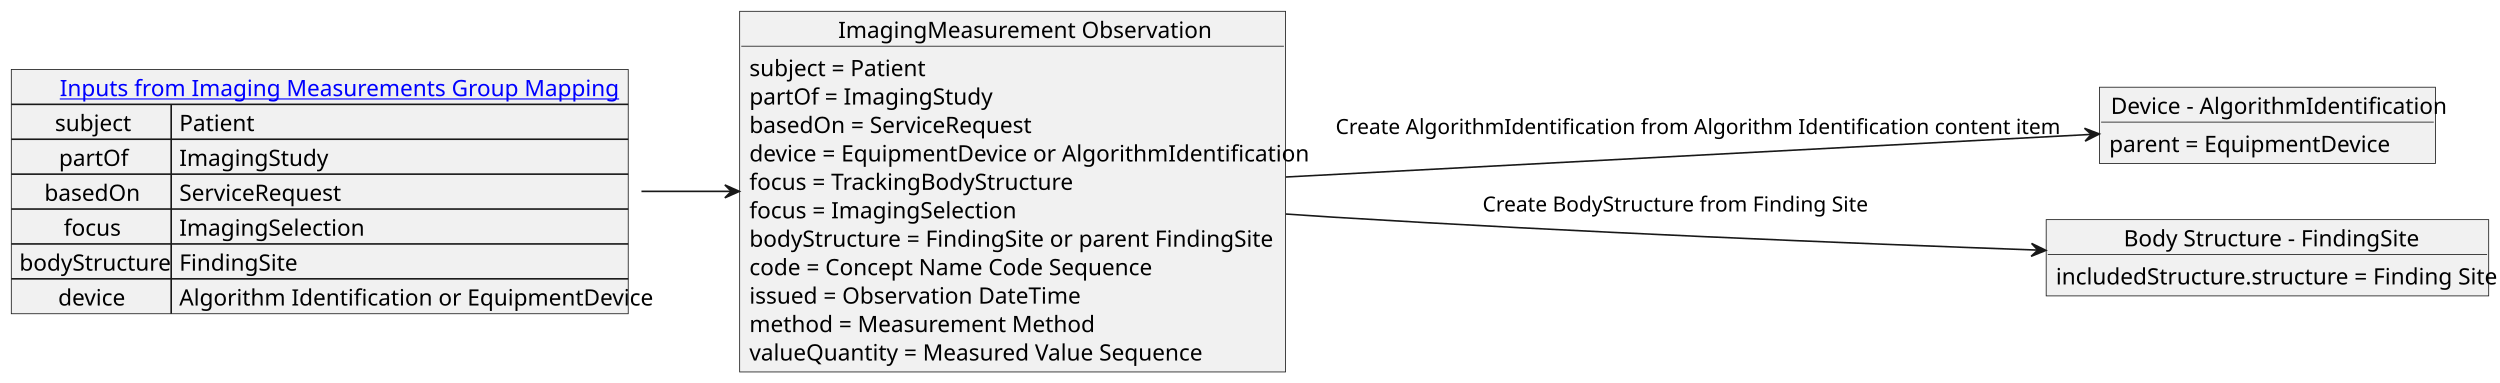
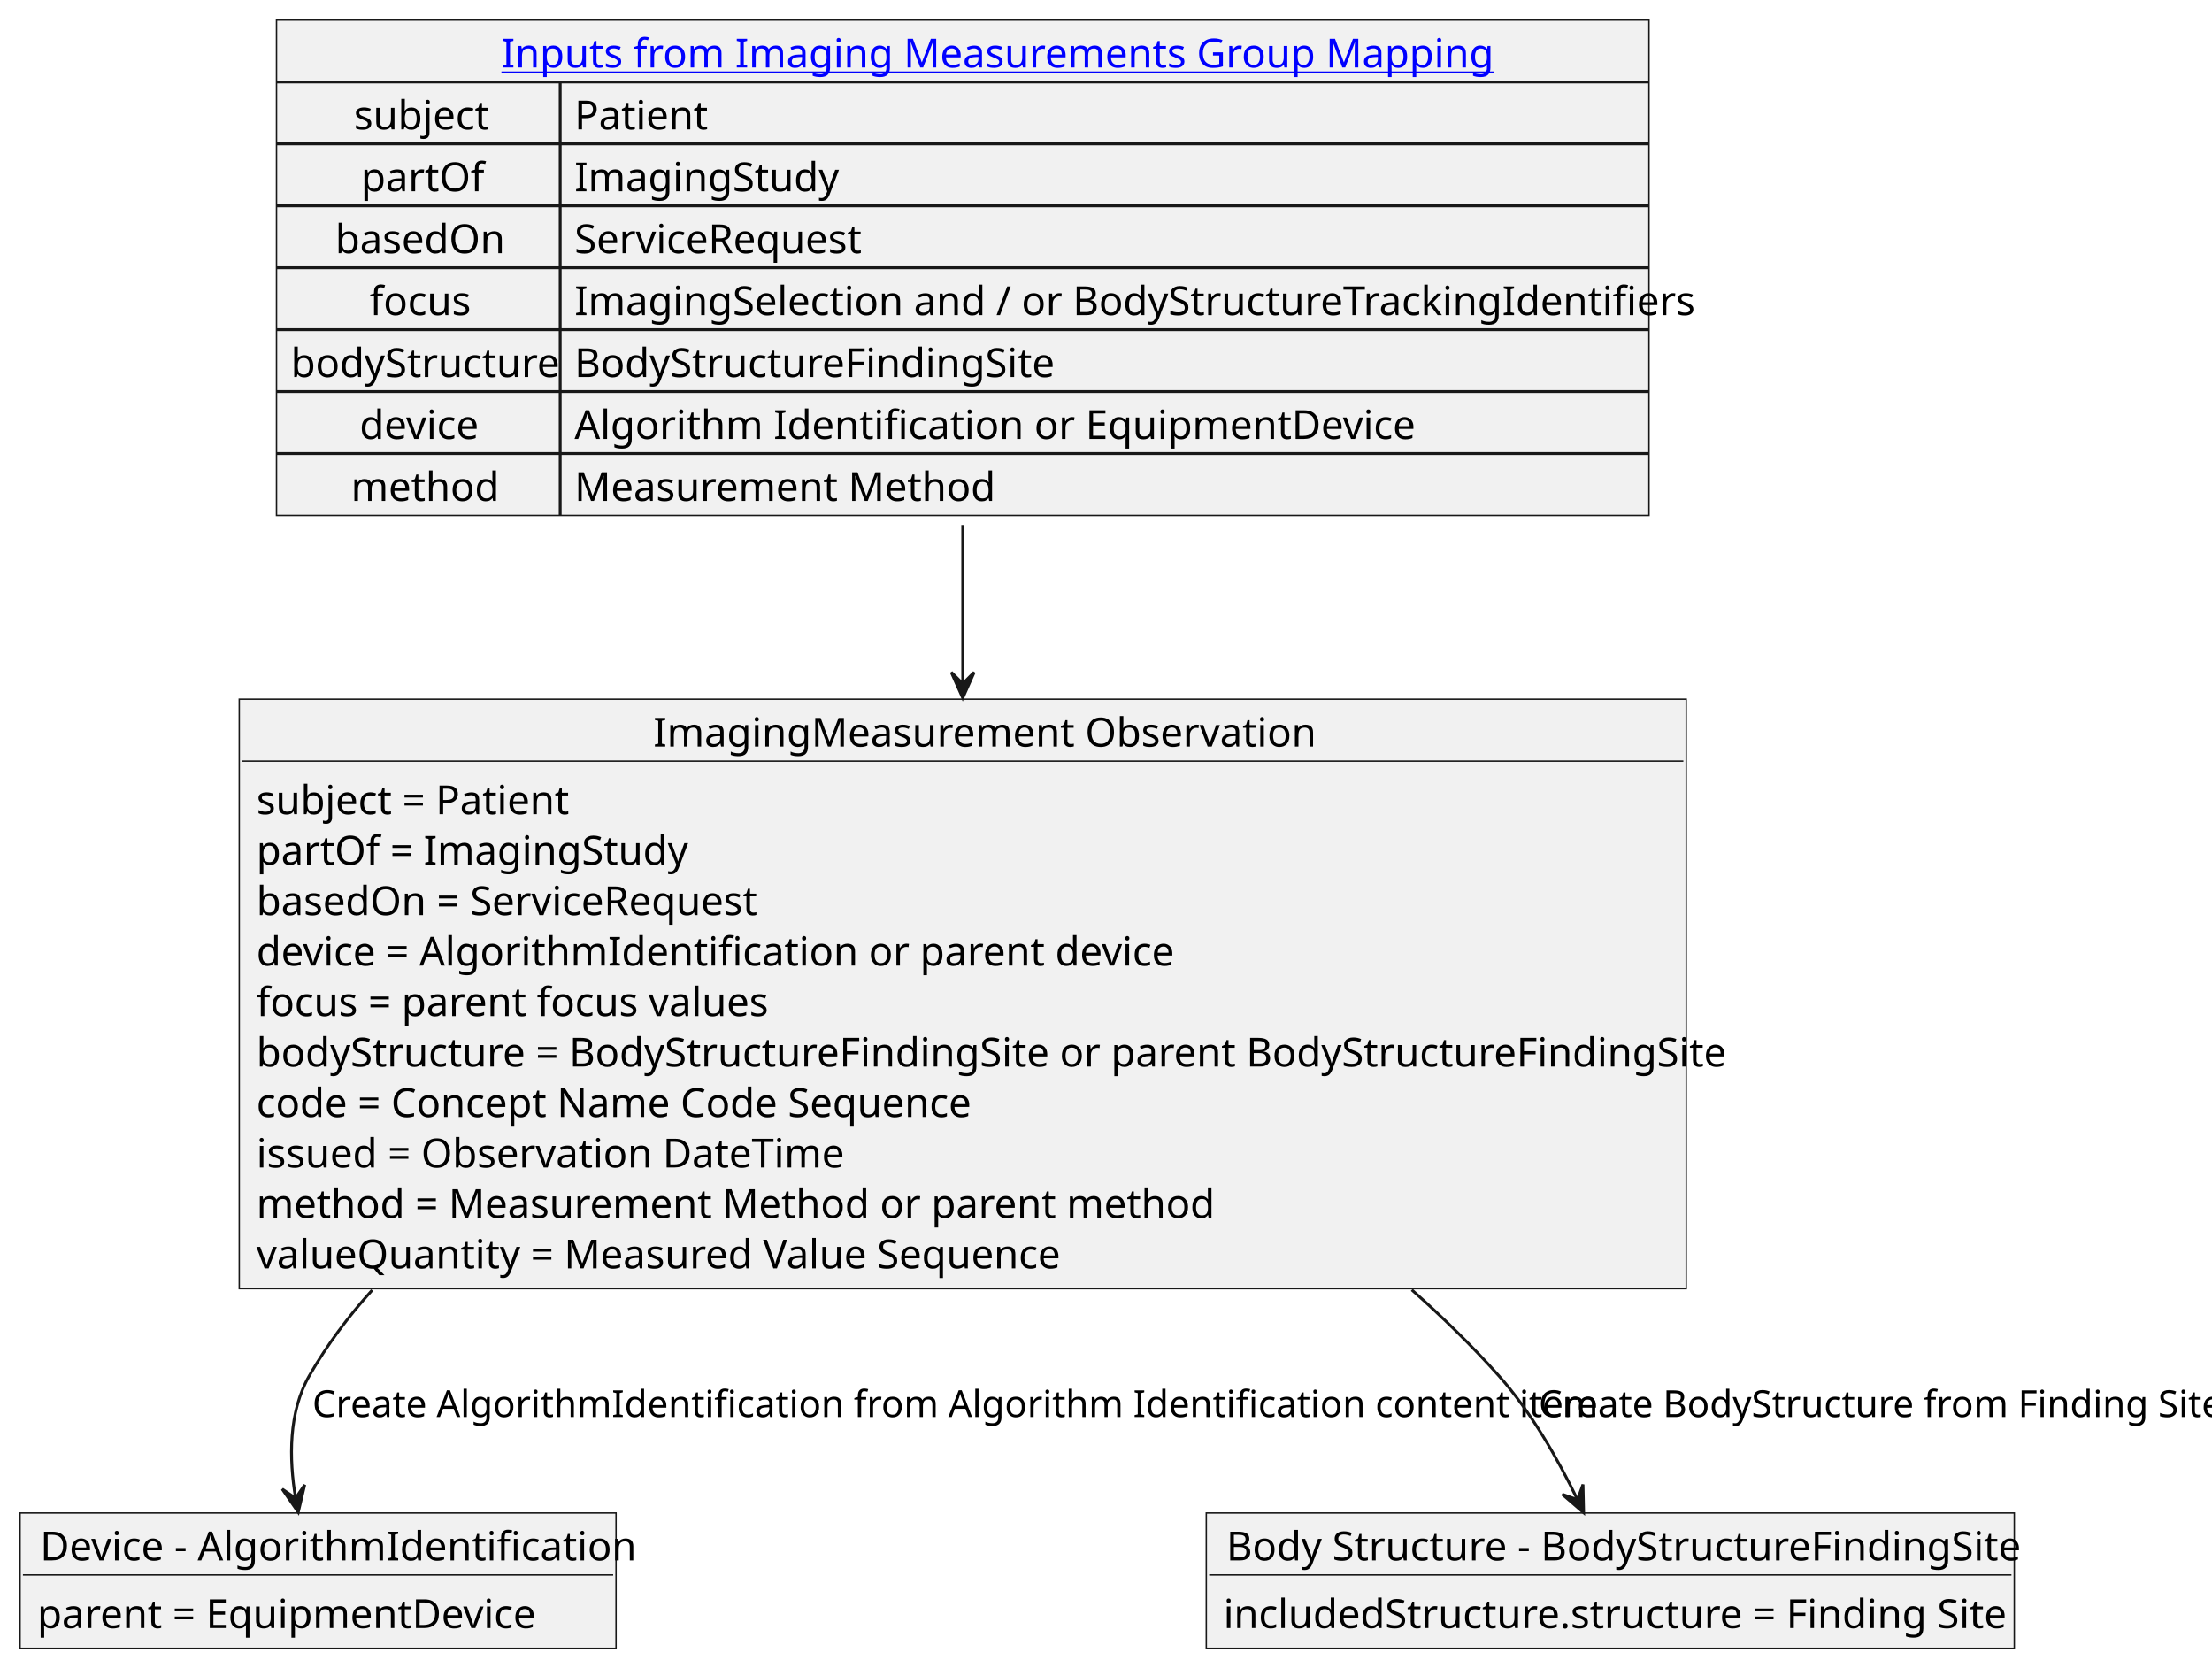
- <svg xmlns="http://www.w3.org/2000/svg" xmlns:xlink="http://www.w3.org/1999/xlink" contentStyleType="text/css" height="237px" preserveAspectRatio="none" style="width:1548px;height:237px;background:#FFFFFF;" version="1.1" viewBox="0 0 1548 237" width="1548px" zoomAndPan="magnify">
+ <svg xmlns="http://www.w3.org/2000/svg" xmlns:xlink="http://www.w3.org/1999/xlink" contentStyleType="text/css" height="582px" preserveAspectRatio="none" style="width:772px;height:582px;background:#FFFFFF;" version="1.1" viewBox="0 0 772 582" width="772px" zoomAndPan="magnify">
  <defs />
  <g>
    <g id="elem_inputs">
-       <rect fill="#F1F1F1" height="151.266" style="stroke:#181818;stroke-width:0.5;" width="382" x="7" y="43" />
+       <rect fill="#F1F1F1" height="172.875" style="stroke:#181818;stroke-width:0.5;" width="479" x="96.5" y="7" />
      <a href="mapping.html#imaging_measurement_group" target="_top" title="mapping.html#imaging_measurement_group" xlink:actuate="onRequest" xlink:href="mapping.html#imaging_measurement_group" xlink:show="new" xlink:title="mapping.html#imaging_measurement_group" xlink:type="simple">
-         <text fill="#0000FF" font-family="sans-serif" font-size="14" lengthAdjust="spacing" text-decoration="underline" textLength="322" x="37" y="59.533">Inputs from Imaging Measurements Group Mapping</text>
+         <text fill="#0000FF" font-family="sans-serif" font-size="14" lengthAdjust="spacing" text-decoration="underline" textLength="322" x="175" y="23.533">Inputs from Imaging Measurements Group Mapping</text>
      </a>
-       <line style="stroke:#181818;stroke-width:1.0;" x1="7" x2="389" y1="64.609" y2="64.609" />
-       <text fill="#000000" font-family="sans-serif" font-size="14" lengthAdjust="spacing" textLength="45" x="34" y="81.143">subject</text>
-       <text fill="#000000" font-family="sans-serif" font-size="14" lengthAdjust="spacing" textLength="44" x="111" y="81.143">Patient</text>
-       <line style="stroke:#181818;stroke-width:1.0;" x1="106" x2="106" y1="64.609" y2="86.219" />
-       <line style="stroke:#181818;stroke-width:1.0;" x1="7" x2="389" y1="86.219" y2="86.219" />
-       <text fill="#000000" font-family="sans-serif" font-size="14" lengthAdjust="spacing" textLength="40" x="36.5" y="102.752">partOf</text>
-       <text fill="#000000" font-family="sans-serif" font-size="14" lengthAdjust="spacing" textLength="85" x="111" y="102.752">ImagingStudy</text>
-       <line style="stroke:#181818;stroke-width:1.0;" x1="106" x2="106" y1="86.219" y2="107.828" />
-       <line style="stroke:#181818;stroke-width:1.0;" x1="7" x2="389" y1="107.828" y2="107.828" />
-       <text fill="#000000" font-family="sans-serif" font-size="14" lengthAdjust="spacing" textLength="58" x="27.5" y="124.361">basedOn</text>
-       <text fill="#000000" font-family="sans-serif" font-size="14" lengthAdjust="spacing" textLength="100" x="111" y="124.361">ServiceRequest</text>
-       <line style="stroke:#181818;stroke-width:1.0;" x1="106" x2="106" y1="107.828" y2="129.438" />
-       <line style="stroke:#181818;stroke-width:1.0;" x1="7" x2="389" y1="129.438" y2="129.438" />
-       <text fill="#000000" font-family="sans-serif" font-size="14" lengthAdjust="spacing" textLength="34" x="39.5" y="145.971">focus</text>
-       <text fill="#000000" font-family="sans-serif" font-size="14" lengthAdjust="spacing" textLength="107" x="111" y="145.971">ImagingSelection</text>
-       <line style="stroke:#181818;stroke-width:1.0;" x1="106" x2="106" y1="129.438" y2="151.047" />
-       <line style="stroke:#181818;stroke-width:1.0;" x1="7" x2="389" y1="151.047" y2="151.047" />
-       <text fill="#000000" font-family="sans-serif" font-size="14" lengthAdjust="spacing" textLength="89" x="12" y="167.58">bodyStructure</text>
-       <text fill="#000000" font-family="sans-serif" font-size="14" lengthAdjust="spacing" textLength="71" x="111" y="167.58">FindingSite</text>
-       <line style="stroke:#181818;stroke-width:1.0;" x1="106" x2="106" y1="151.047" y2="172.656" />
-       <line style="stroke:#181818;stroke-width:1.0;" x1="7" x2="389" y1="172.656" y2="172.656" />
-       <text fill="#000000" font-family="sans-serif" font-size="14" lengthAdjust="spacing" textLength="41" x="36" y="189.19">device</text>
-       <text fill="#000000" font-family="sans-serif" font-size="14" lengthAdjust="spacing" textLength="273" x="111" y="189.19">Algorithm Identification or EquipmentDevice</text>
-       <line style="stroke:#181818;stroke-width:1.0;" x1="106" x2="106" y1="172.656" y2="194.266" />
+       <line style="stroke:#181818;stroke-width:1.0;" x1="96.5" x2="575.5" y1="28.609" y2="28.609" />
+       <text fill="#000000" font-family="sans-serif" font-size="14" lengthAdjust="spacing" textLength="45" x="123.5" y="45.143">subject</text>
+       <text fill="#000000" font-family="sans-serif" font-size="14" lengthAdjust="spacing" textLength="44" x="200.5" y="45.143">Patient</text>
+       <line style="stroke:#181818;stroke-width:1.0;" x1="195.5" x2="195.5" y1="28.609" y2="50.219" />
+       <line style="stroke:#181818;stroke-width:1.0;" x1="96.5" x2="575.5" y1="50.219" y2="50.219" />
+       <text fill="#000000" font-family="sans-serif" font-size="14" lengthAdjust="spacing" textLength="40" x="126" y="66.752">partOf</text>
+       <text fill="#000000" font-family="sans-serif" font-size="14" lengthAdjust="spacing" textLength="85" x="200.5" y="66.752">ImagingStudy</text>
+       <line style="stroke:#181818;stroke-width:1.0;" x1="195.5" x2="195.5" y1="50.219" y2="71.828" />
+       <line style="stroke:#181818;stroke-width:1.0;" x1="96.5" x2="575.5" y1="71.828" y2="71.828" />
+       <text fill="#000000" font-family="sans-serif" font-size="14" lengthAdjust="spacing" textLength="58" x="117" y="88.361">basedOn</text>
+       <text fill="#000000" font-family="sans-serif" font-size="14" lengthAdjust="spacing" textLength="100" x="200.5" y="88.361">ServiceRequest</text>
+       <line style="stroke:#181818;stroke-width:1.0;" x1="195.5" x2="195.5" y1="71.828" y2="93.438" />
+       <line style="stroke:#181818;stroke-width:1.0;" x1="96.5" x2="575.5" y1="93.438" y2="93.438" />
+       <text fill="#000000" font-family="sans-serif" font-size="14" lengthAdjust="spacing" textLength="34" x="129" y="109.971">focus</text>
+       <text fill="#000000" font-family="sans-serif" font-size="14" lengthAdjust="spacing" textLength="370" x="200.5" y="109.971">ImagingSelection and / or BodyStructureTrackingIdentifiers</text>
+       <line style="stroke:#181818;stroke-width:1.0;" x1="195.5" x2="195.5" y1="93.438" y2="115.047" />
+       <line style="stroke:#181818;stroke-width:1.0;" x1="96.5" x2="575.5" y1="115.047" y2="115.047" />
+       <text fill="#000000" font-family="sans-serif" font-size="14" lengthAdjust="spacing" textLength="89" x="101.5" y="131.58">bodyStructure</text>
+       <text fill="#000000" font-family="sans-serif" font-size="14" lengthAdjust="spacing" textLength="161" x="200.5" y="131.58">BodyStructureFindingSite</text>
+       <line style="stroke:#181818;stroke-width:1.0;" x1="195.5" x2="195.5" y1="115.047" y2="136.656" />
+       <line style="stroke:#181818;stroke-width:1.0;" x1="96.5" x2="575.5" y1="136.656" y2="136.656" />
+       <text fill="#000000" font-family="sans-serif" font-size="14" lengthAdjust="spacing" textLength="41" x="125.5" y="153.19">device</text>
+       <text fill="#000000" font-family="sans-serif" font-size="14" lengthAdjust="spacing" textLength="273" x="200.5" y="153.19">Algorithm Identification or EquipmentDevice</text>
+       <line style="stroke:#181818;stroke-width:1.0;" x1="195.5" x2="195.5" y1="136.656" y2="158.266" />
+       <line style="stroke:#181818;stroke-width:1.0;" x1="96.5" x2="575.5" y1="158.266" y2="158.266" />
+       <text fill="#000000" font-family="sans-serif" font-size="14" lengthAdjust="spacing" textLength="47" x="122.5" y="174.799">method</text>
+       <text fill="#000000" font-family="sans-serif" font-size="14" lengthAdjust="spacing" textLength="137" x="200.5" y="174.799">Measurement Method</text>
+       <line style="stroke:#181818;stroke-width:1.0;" x1="195.5" x2="195.5" y1="158.266" y2="179.875" />
    </g>
    <g id="elem_AlgorithmIdentification">
-       <rect fill="#F1F1F1" height="47.219" style="stroke:#181818;stroke-width:0.5;" width="208" x="1300" y="54" />
-       <text fill="#000000" font-family="sans-serif" font-size="14" lengthAdjust="spacing" textLength="194" x="1307" y="70.533">Device - AlgorithmIdentification</text>
-       <line style="stroke:#181818;stroke-width:0.5;" x1="1301" x2="1507" y1="75.609" y2="75.609" />
-       <text fill="#000000" font-family="sans-serif" font-size="14" lengthAdjust="spacing" textLength="167" x="1306" y="94.143">parent = EquipmentDevice</text>
+       <rect fill="#F1F1F1" height="47.219" style="stroke:#181818;stroke-width:0.5;" width="208" x="7" y="528" />
+       <text fill="#000000" font-family="sans-serif" font-size="14" lengthAdjust="spacing" textLength="194" x="14" y="544.533">Device - AlgorithmIdentification</text>
+       <line style="stroke:#181818;stroke-width:0.5;" x1="8" x2="214" y1="549.609" y2="549.609" />
+       <text fill="#000000" font-family="sans-serif" font-size="14" lengthAdjust="spacing" textLength="167" x="13" y="568.143">parent = EquipmentDevice</text>
    </g>
-     <g id="elem_FindingSite">
-       <rect fill="#F1F1F1" height="47.219" style="stroke:#181818;stroke-width:0.5;" width="274" x="1267" y="136" />
-       <text fill="#000000" font-family="sans-serif" font-size="14" lengthAdjust="spacing" textLength="178" x="1315" y="152.533">Body Structure - FindingSite</text>
-       <line style="stroke:#181818;stroke-width:0.5;" x1="1268" x2="1540" y1="157.609" y2="157.609" />
-       <text fill="#000000" font-family="sans-serif" font-size="14" lengthAdjust="spacing" textLength="262" x="1273" y="176.143">includedStructure.structure = Finding Site</text>
+     <g id="elem_BodyStructureFindingSite">
+       <rect fill="#F1F1F1" height="47.219" style="stroke:#181818;stroke-width:0.5;" width="282" x="421" y="528" />
+       <text fill="#000000" font-family="sans-serif" font-size="14" lengthAdjust="spacing" textLength="268" x="428" y="544.533">Body Structure - BodyStructureFindingSite</text>
+       <line style="stroke:#181818;stroke-width:0.5;" x1="422" x2="702" y1="549.609" y2="549.609" />
+       <text fill="#000000" font-family="sans-serif" font-size="14" lengthAdjust="spacing" textLength="262" x="427" y="568.143">includedStructure.structure = Finding Site</text>
    </g>
    <g id="elem_imagingMeasurement">
-       <rect fill="#F1F1F1" height="223.312" style="stroke:#181818;stroke-width:0.5;" width="338" x="458" y="7" />
-       <text fill="#000000" font-family="sans-serif" font-size="14" lengthAdjust="spacing" textLength="216" x="519" y="23.533">ImagingMeasurement Observation</text>
-       <line style="stroke:#181818;stroke-width:0.5;" x1="459" x2="795" y1="28.609" y2="28.609" />
-       <text fill="#000000" font-family="sans-serif" font-size="14" lengthAdjust="spacing" textLength="105" x="464" y="47.143">subject = Patient</text>
-       <text fill="#000000" font-family="sans-serif" font-size="14" lengthAdjust="spacing" textLength="141" x="464" y="64.752">partOf = ImagingStudy</text>
-       <text fill="#000000" font-family="sans-serif" font-size="14" lengthAdjust="spacing" textLength="174" x="464" y="82.361">basedOn = ServiceRequest</text>
-       <text fill="#000000" font-family="sans-serif" font-size="14" lengthAdjust="spacing" textLength="326" x="464" y="99.971">device = EquipmentDevice or AlgorithmIdentification</text>
-       <text fill="#000000" font-family="sans-serif" font-size="14" lengthAdjust="spacing" textLength="195" x="464" y="117.58">focus = TrackingBodyStructure</text>
-       <text fill="#000000" font-family="sans-serif" font-size="14" lengthAdjust="spacing" textLength="157" x="464" y="135.19">focus = ImagingSelection</text>
-       <text fill="#000000" font-family="sans-serif" font-size="14" lengthAdjust="spacing" textLength="313" x="464" y="152.799">bodyStructure = FindingSite or parent FindingSite</text>
-       <text fill="#000000" font-family="sans-serif" font-size="14" lengthAdjust="spacing" textLength="246" x="464" y="170.408">code = Concept Name Code Sequence</text>
-       <text fill="#000000" font-family="sans-serif" font-size="14" lengthAdjust="spacing" textLength="199" x="464" y="188.018">issued = Observation DateTime</text>
-       <text fill="#000000" font-family="sans-serif" font-size="14" lengthAdjust="spacing" textLength="200" x="464" y="205.627">method = Measurement Method</text>
-       <text fill="#000000" font-family="sans-serif" font-size="14" lengthAdjust="spacing" textLength="274" x="464" y="223.236">valueQuantity = Measured Value Sequence</text>
+       <rect fill="#F1F1F1" height="205.703" style="stroke:#181818;stroke-width:0.5;" width="505" x="83.5" y="244" />
+       <text fill="#000000" font-family="sans-serif" font-size="14" lengthAdjust="spacing" textLength="216" x="228" y="260.533">ImagingMeasurement Observation</text>
+       <line style="stroke:#181818;stroke-width:0.5;" x1="84.5" x2="587.5" y1="265.609" y2="265.609" />
+       <text fill="#000000" font-family="sans-serif" font-size="14" lengthAdjust="spacing" textLength="105" x="89.5" y="284.143">subject = Patient</text>
+       <text fill="#000000" font-family="sans-serif" font-size="14" lengthAdjust="spacing" textLength="141" x="89.5" y="301.752">partOf = ImagingStudy</text>
+       <text fill="#000000" font-family="sans-serif" font-size="14" lengthAdjust="spacing" textLength="174" x="89.5" y="319.361">basedOn = ServiceRequest</text>
+       <text fill="#000000" font-family="sans-serif" font-size="14" lengthAdjust="spacing" textLength="302" x="89.5" y="336.971">device = AlgorithmIdentification or parent device</text>
+       <text fill="#000000" font-family="sans-serif" font-size="14" lengthAdjust="spacing" textLength="174" x="89.5" y="354.58">focus = parent focus values</text>
+       <text fill="#000000" font-family="sans-serif" font-size="14" lengthAdjust="spacing" textLength="493" x="89.5" y="372.19">bodyStructure = BodyStructureFindingSite or parent BodyStructureFindingSite</text>
+       <text fill="#000000" font-family="sans-serif" font-size="14" lengthAdjust="spacing" textLength="246" x="89.5" y="389.799">code = Concept Name Code Sequence</text>
+       <text fill="#000000" font-family="sans-serif" font-size="14" lengthAdjust="spacing" textLength="199" x="89.5" y="407.408">issued = Observation DateTime</text>
+       <text fill="#000000" font-family="sans-serif" font-size="14" lengthAdjust="spacing" textLength="313" x="89.5" y="425.018">method = Measurement Method or parent method</text>
+       <text fill="#000000" font-family="sans-serif" font-size="14" lengthAdjust="spacing" textLength="274" x="89.5" y="442.627">valueQuantity = Measured Value Sequence</text>
    </g>
    <g id="link_imagingMeasurement_AlgorithmIdentification">
-       <path codeLine="34" d="M796.16,109.6 C947.43,101.6 1165.19,90.08 1294.57,83.24 " fill="none" id="imagingMeasurement-to-AlgorithmIdentification" style="stroke:#181818;stroke-width:1.0;" />
-       <polygon fill="#181818" points="1299.9,82.95,1290.706,79.418,1294.907,83.207,1291.117,87.407,1299.9,82.95" style="stroke:#181818;stroke-width:1.0;" />
-       <text fill="#000000" font-family="sans-serif" font-size="13" lengthAdjust="spacing" textLength="409" x="827" y="82.995">Create AlgorithmIdentification from Algorithm Identification content item</text>
+       <path codeLine="33" d="M129.88,450.22 C121.57,459.39 114.17,469.3 108,480 C100.64,492.76 100.86,509.09 103.16,522.81 " fill="none" id="imagingMeasurement-to-AlgorithmIdentification" style="stroke:#181818;stroke-width:1.0;" />
+       <polygon fill="#181818" points="104.09,527.74,106.349,518.154,103.162,522.827,98.489,519.639,104.09,527.74" style="stroke:#181818;stroke-width:1.0;" />
+       <text fill="#000000" font-family="sans-serif" font-size="13" lengthAdjust="spacing" textLength="409" x="109" y="494.495">Create AlgorithmIdentification from Algorithm Identification content item</text>
    </g>
-     <g id="link_imagingMeasurement_FindingSite">
-       <path codeLine="35" d="M796.21,132.53 C806.29,133.23 816.28,133.9 826,134.5 C974.53,143.72 1144.78,150.65 1261.64,154.85 " fill="none" id="imagingMeasurement-to-FindingSite" style="stroke:#181818;stroke-width:1.0;" />
-       <polygon fill="#181818" points="1266.81,155.03,1257.953,150.723,1261.813,154.858,1257.678,158.718,1266.81,155.03" style="stroke:#181818;stroke-width:1.0;" />
-       <text fill="#000000" font-family="sans-serif" font-size="13" lengthAdjust="spacing" textLength="227" x="918" y="130.995">Create BodyStructure from Finding Site</text>
+     <g id="link_imagingMeasurement_BodyStructureFindingSite">
+       <path codeLine="34" d="M492.72,450.12 C503.48,459.65 513.72,469.64 523,480 C534.41,492.73 543.81,509.37 550.52,523.28 " fill="none" id="imagingMeasurement-to-BodyStructureFindingSite" style="stroke:#181818;stroke-width:1.0;" />
+       <polygon fill="#181818" points="552.69,527.89,552.47,518.044,550.558,523.367,545.234,521.456,552.69,527.89" style="stroke:#181818;stroke-width:1.0;" />
+       <text fill="#000000" font-family="sans-serif" font-size="13" lengthAdjust="spacing" textLength="227" x="537" y="494.495">Create BodyStructure from Finding Site</text>
    </g>
    <g id="link_inputs_imagingMeasurement">
-       <path codeLine="37" d="M397.19,118.5 C415.72,118.5 434.4,118.5 452.68,118.5 " fill="none" id="inputs-to-imagingMeasurement" style="stroke:#181818;stroke-width:1.0;" />
-       <polygon fill="#181818" points="457.82,118.5,448.82,114.5,452.82,118.5,448.82,122.5,457.82,118.5" style="stroke:#181818;stroke-width:1.0;" />
+       <path codeLine="36" d="M336,183.2 C336,201.06 336,220 336,238.41 " fill="none" id="inputs-to-imagingMeasurement" style="stroke:#181818;stroke-width:1.0;" />
+       <polygon fill="#181818" points="336,243.58,340,234.58,336,238.58,332,234.58,336,243.58" style="stroke:#181818;stroke-width:1.0;" />
    </g>
  </g>
</svg>
